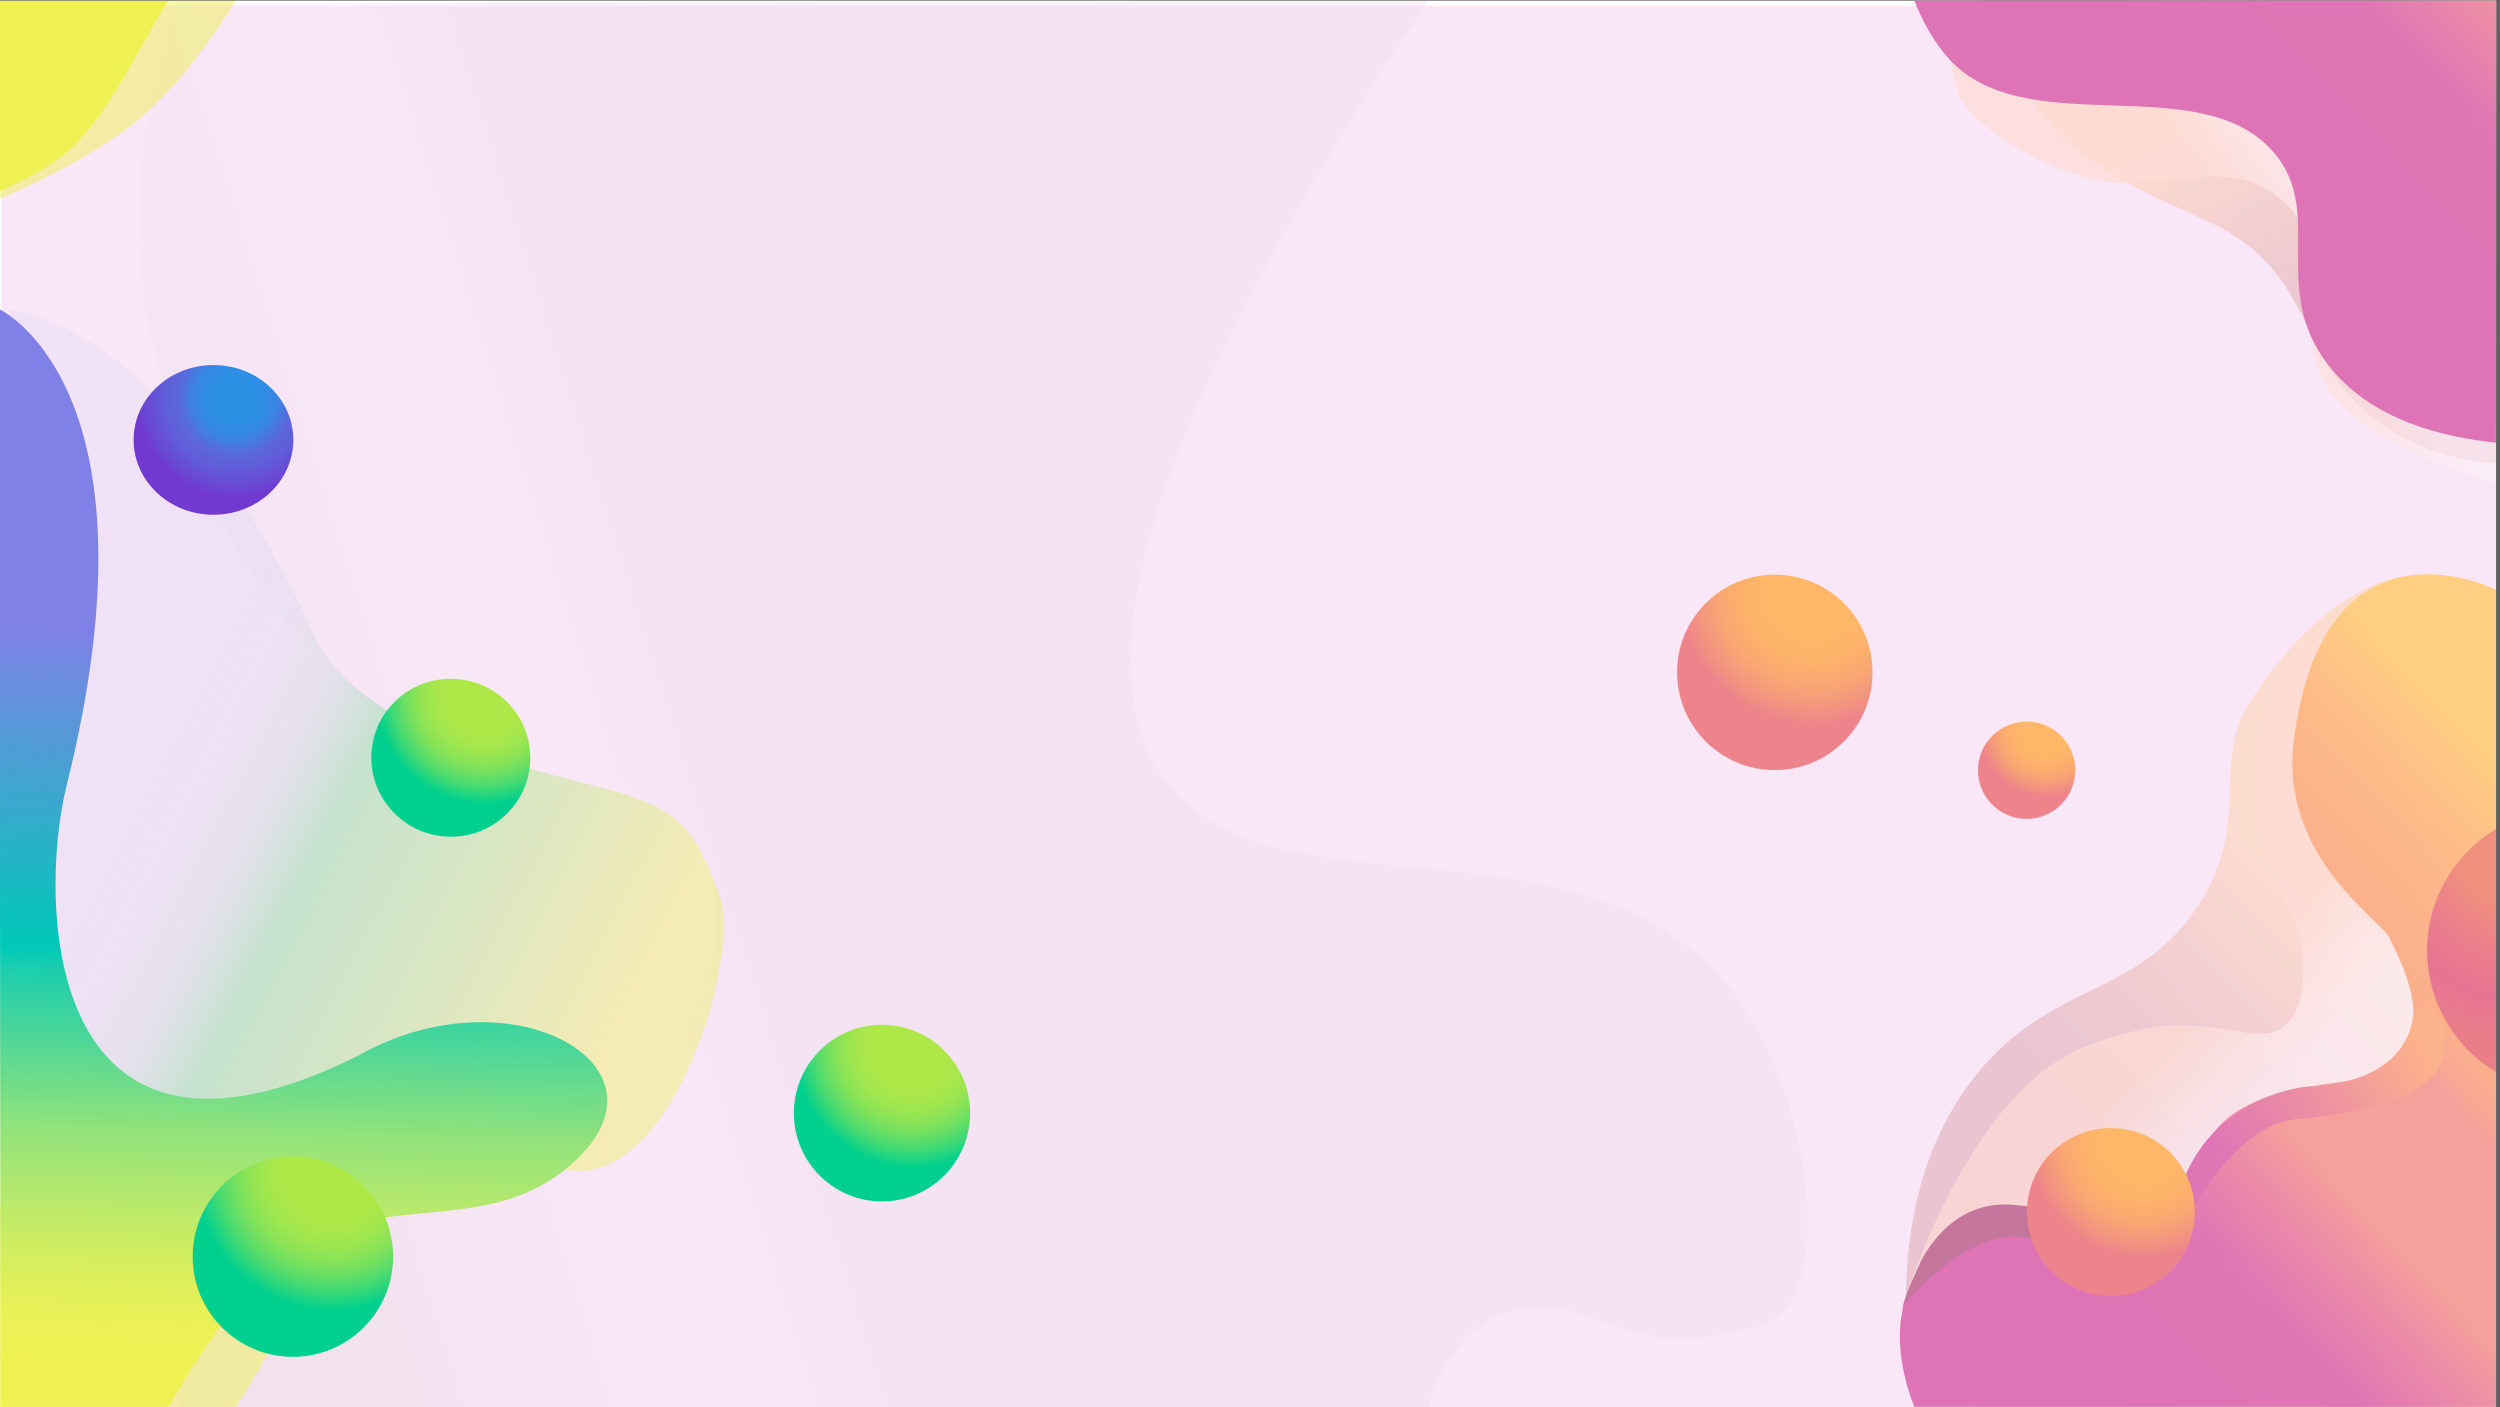
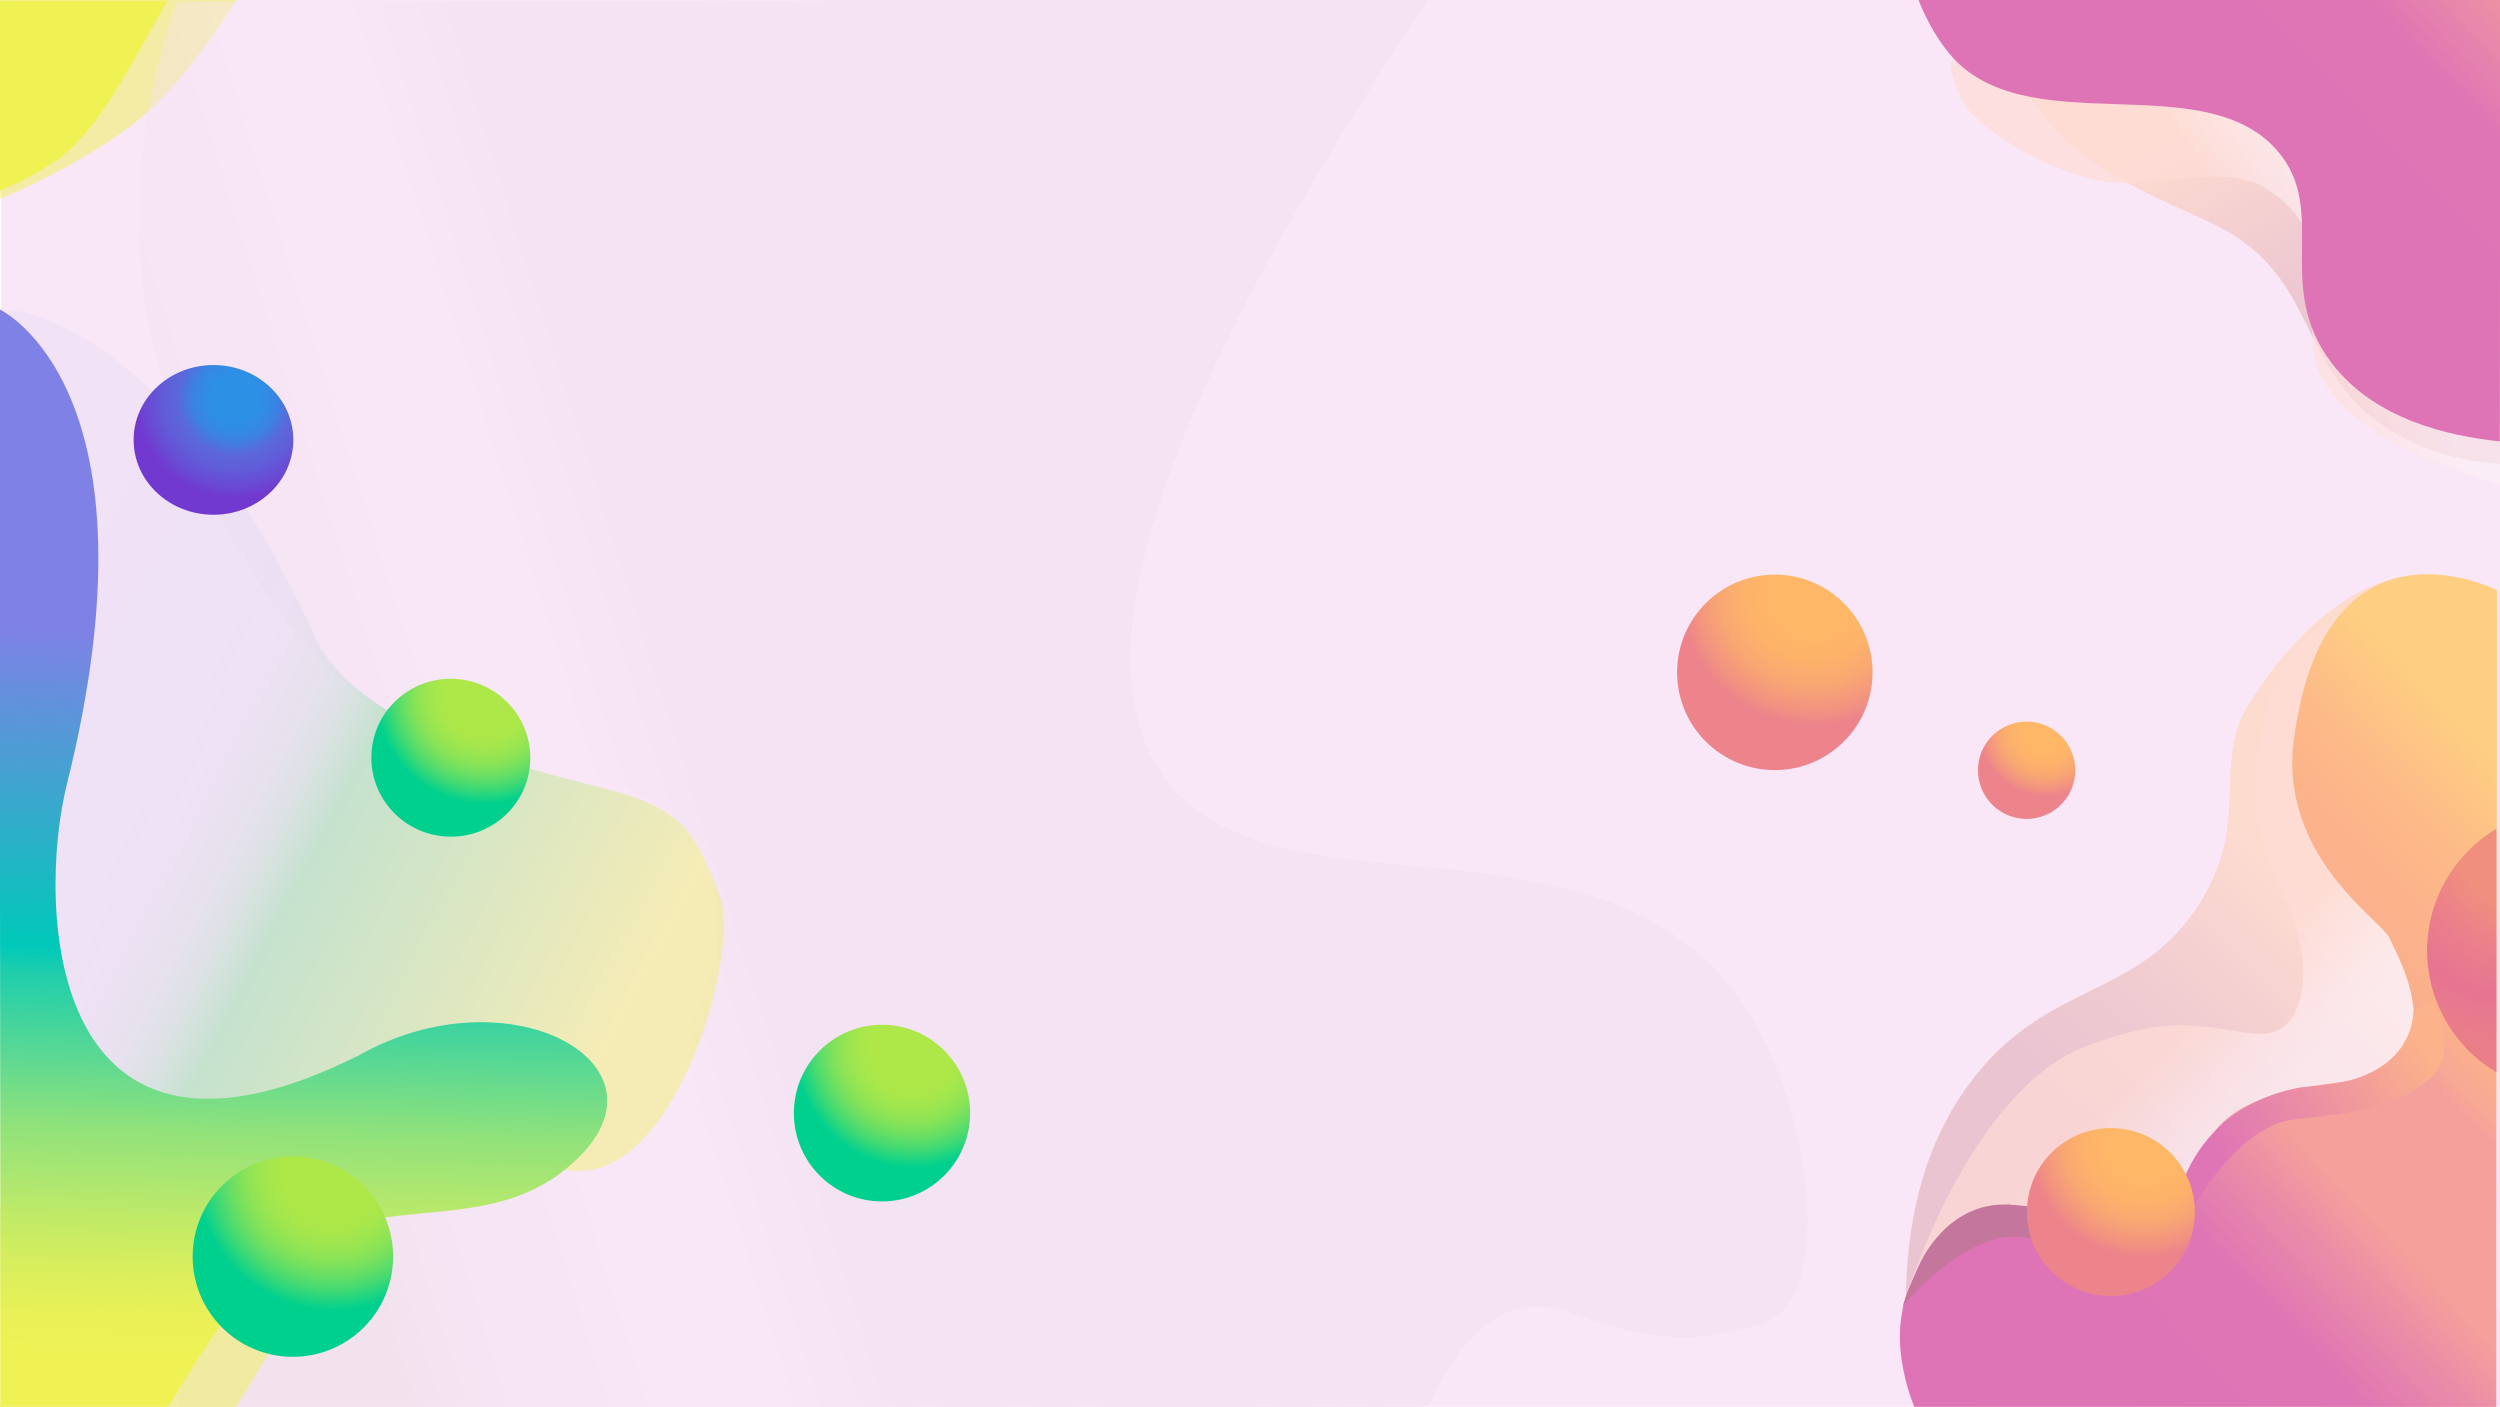
<svg xmlns="http://www.w3.org/2000/svg" xmlns:xlink="http://www.w3.org/1999/xlink" id="Layer_1" data-name="Layer 1" viewBox="0 0 1920 1080">
  <defs>
-     <style>.cls-1{fill:#f9e7f7;}.cls-2,.cls-8{opacity:0.4;}.cls-2{fill:url(#linear-gradient);}.cls-10,.cls-3,.cls-5{opacity:0.8;}.cls-3{fill:url(#linear-gradient-2);}.cls-11,.cls-4,.cls-6{opacity:0.7;}.cls-4{fill:url(#linear-gradient-3);}.cls-5{fill:url(#linear-gradient-4);}.cls-6{fill:url(#linear-gradient-5);}.cls-26,.cls-7{opacity:0.5;}.cls-7{fill:url(#linear-gradient-6);}.cls-8{fill:url(#linear-gradient-7);}.cls-9{fill:url(#radial-gradient);}.cls-10{fill:url(#linear-gradient-8);}.cls-11{fill:url(#linear-gradient-9);}.cls-12{fill:url(#linear-gradient-10);}.cls-13{fill:url(#linear-gradient-11);}.cls-14{fill:url(#linear-gradient-12);}.cls-15{fill:#c4769d;}.cls-16{fill:url(#radial-gradient-2);}.cls-17{fill:url(#radial-gradient-3);}.cls-18{fill:url(#radial-gradient-4);}.cls-19{fill:url(#radial-gradient-5);}.cls-20{fill:url(#radial-gradient-6);}.cls-21{fill:url(#radial-gradient-7);}.cls-22{fill:url(#linear-gradient-13);}.cls-23{fill:url(#linear-gradient-14);}.cls-24{fill:url(#linear-gradient-15);}.cls-25{fill:url(#radial-gradient-8);}.cls-26{fill:url(#linear-gradient-16);}.cls-27{fill:#606060;}.cls-28{fill:url(#linear-gradient-17);}</style>
-     <linearGradient id="linear-gradient" x1="191.67" y1="683.97" x2="535.45" y2="575.88" gradientUnits="userSpaceOnUse">
-       <stop offset="0" stop-color="#e9dae1" />
-       <stop offset="0.07" stop-color="#eddde8" />
-       <stop offset="0.21" stop-color="#f2e0f0" />
-       <stop offset="0.44" stop-color="#f5e3f3" />
-       <stop offset="0.52" stop-color="#f8e6f6" />
-       <stop offset="0.71" stop-color="#f8e6f6" />
-       <stop offset="0.74" stop-color="#f8e6f6" />
-       <stop offset="1" stop-color="#eedcec" />
-     </linearGradient>
-     <linearGradient id="linear-gradient-2" x1="1408.91" y1="1514.34" x2="1610.67" y2="1308.52" gradientTransform="translate(64.35 1125.96) rotate(-73.09)" gradientUnits="userSpaceOnUse">
-       <stop offset="0.07" stop-color="#e6bcc8" />
-       <stop offset="0.35" stop-color="#edc4c8" />
-       <stop offset="0.77" stop-color="#fed9c7" />
-     </linearGradient>
-     <linearGradient id="linear-gradient-3" x1="1377.87" y1="1290.68" x2="1532.56" y2="1443.1" gradientTransform="translate(64.35 1125.96) rotate(-73.09)" gradientUnits="userSpaceOnUse">
-       <stop offset="0.07" stop-color="#ffdcd6" />
-       <stop offset="0.08" stop-color="#ffddd7" />
-       <stop offset="0.29" stop-color="#fdeaee" />
-       <stop offset="0.42" stop-color="#fceff6" />
-     </linearGradient>
-     <linearGradient id="linear-gradient-4" x1="375.82" y1="1828.57" x2="577.58" y2="1622.75" xlink:href="#linear-gradient-2" />
-     <linearGradient id="linear-gradient-5" x1="344.79" y1="1604.9" x2="499.47" y2="1757.33" xlink:href="#linear-gradient-3" />
-     <linearGradient id="linear-gradient-6" x1="170.79" y1="-473.09" x2="135.21" y2="908.64" gradientUnits="userSpaceOnUse">
+     <style>.cls-1{fill:#f9e7f7;}.cls-2,.cls-7{opacity:0.5;}.cls-2{fill:url(#linear-gradient);}.cls-28,.cls-3,.cls-9{opacity:0.4;}.cls-3{fill:url(#linear-gradient-2);}.cls-11,.cls-4,.cls-6{opacity:0.8;}.cls-4{fill:url(#linear-gradient-3);}.cls-12,.cls-5,.cls-8{opacity:0.7;}.cls-5{fill:url(#linear-gradient-4);}.cls-6{fill:url(#linear-gradient-5);}.cls-7{fill:url(#linear-gradient-6);}.cls-8{fill:url(#linear-gradient-7);}.cls-9{fill:url(#linear-gradient-8);}.cls-10{fill:url(#radial-gradient);}.cls-11{fill:url(#linear-gradient-9);}.cls-12{fill:url(#linear-gradient-10);}.cls-13{fill:url(#linear-gradient-11);}.cls-14{fill:url(#linear-gradient-12);}.cls-15{fill:url(#linear-gradient-13);}.cls-16{fill:#c4769d;}.cls-17{fill:url(#radial-gradient-2);}.cls-18{fill:url(#radial-gradient-3);}.cls-19{fill:url(#radial-gradient-4);}.cls-20{fill:url(#radial-gradient-5);}.cls-21{fill:url(#radial-gradient-6);}.cls-22{fill:url(#radial-gradient-7);}.cls-23{fill:url(#linear-gradient-14);}.cls-24{fill:url(#linear-gradient-15);}.cls-25{fill:url(#linear-gradient-16);}.cls-26{fill:url(#radial-gradient-8);}.cls-27{fill:url(#linear-gradient-17);}.cls-28{fill:url(#linear-gradient-18);}</style>
+     <linearGradient id="linear-gradient" x1="170.72" y1="-1553.09" x2="135.14" y2="-171.36" gradientUnits="userSpaceOnUse">
      <stop offset="0.11" stop-color="#7f81e6" />
      <stop offset="0.48" stop-color="#00c9b9" />
      <stop offset="0.51" stop-color="#1eceac" />
      <stop offset="0.61" stop-color="#5dd992" />
      <stop offset="0.69" stop-color="#91e27b" />
      <stop offset="0.78" stop-color="#bae96a" />
      <stop offset="0.85" stop-color="#d8ee5d" />
      <stop offset="0.91" stop-color="#eaf156" />
      <stop offset="0.96" stop-color="#f0f253" />
    </linearGradient>
-     <linearGradient id="linear-gradient-7" x1="461.42" y1="814.74" x2="-36.74" y2="555.46" gradientUnits="userSpaceOnUse">
+     <linearGradient id="linear-gradient-2" x1="191.67" y1="682.97" x2="535.45" y2="574.88" gradientUnits="userSpaceOnUse">
+       <stop offset="0" stop-color="#e9dae1" />
+       <stop offset="0.07" stop-color="#eddde8" />
+       <stop offset="0.21" stop-color="#f2e0f0" />
+       <stop offset="0.44" stop-color="#f5e3f3" />
+       <stop offset="0.52" stop-color="#f8e6f6" />
+       <stop offset="0.71" stop-color="#f8e6f6" />
+       <stop offset="0.74" stop-color="#f8e6f6" />
+       <stop offset="1" stop-color="#eedcec" />
+     </linearGradient>
+     <linearGradient id="linear-gradient-3" x1="1408.91" y1="1514.34" x2="1610.67" y2="1308.52" gradientTransform="translate(64.35 1125.96) rotate(-73.09)" gradientUnits="userSpaceOnUse">
+       <stop offset="0.07" stop-color="#e6bcc8" />
+       <stop offset="0.35" stop-color="#edc4c8" />
+       <stop offset="0.77" stop-color="#fed9c7" />
+     </linearGradient>
+     <linearGradient id="linear-gradient-4" x1="1377.87" y1="1290.68" x2="1532.56" y2="1443.1" gradientTransform="translate(64.35 1125.96) rotate(-73.09)" gradientUnits="userSpaceOnUse">
+       <stop offset="0.07" stop-color="#ffdcd6" />
+       <stop offset="0.08" stop-color="#ffddd7" />
+       <stop offset="0.29" stop-color="#fdeaee" />
+       <stop offset="0.42" stop-color="#fceff6" />
+     </linearGradient>
+     <linearGradient id="linear-gradient-5" x1="375.82" y1="1828.57" x2="577.58" y2="1622.75" xlink:href="#linear-gradient-3" />
+     <linearGradient id="linear-gradient-6" x1="170.79" y1="-473.09" x2="135.21" y2="908.64" xlink:href="#linear-gradient" />
+     <linearGradient id="linear-gradient-7" x1="344.79" y1="1604.9" x2="499.47" y2="1757.33" xlink:href="#linear-gradient-4" />
+     <linearGradient id="linear-gradient-8" x1="461.42" y1="814.74" x2="-36.74" y2="555.46" gradientUnits="userSpaceOnUse">
      <stop offset="0" stop-color="#f0f253" />
      <stop offset="0.29" stop-color="#a5e37a" />
      <stop offset="0.48" stop-color="#78da91" />
      <stop offset="0.5" stop-color="#88d9a1" stop-opacity="0.95" />
      <stop offset="0.54" stop-color="#a5d7c0" stop-opacity="0.86" />
      <stop offset="0.58" stop-color="#bdd5d8" stop-opacity="0.79" />
      <stop offset="0.64" stop-color="#cdd4e9" stop-opacity="0.74" />
      <stop offset="0.72" stop-color="#d6d3f2" stop-opacity="0.71" />
      <stop offset="0.94" stop-color="#d9d3f5" stop-opacity="0.7" />
    </linearGradient>
    <radialGradient id="radial-gradient" cx="942.42" cy="248.76" r="119.92" gradientTransform="matrix(0, 0.79, -0.79, 0, 592.87, -141.15)" gradientUnits="userSpaceOnUse">
      <stop offset="0.29" stop-color="#aee848" />
      <stop offset="0.37" stop-color="#aae74a" />
      <stop offset="0.46" stop-color="#9ee64f" />
      <stop offset="0.56" stop-color="#89e357" />
      <stop offset="0.65" stop-color="#6cdf63" />
      <stop offset="0.74" stop-color="#47da71" />
      <stop offset="0.83" stop-color="#1ad484" />
      <stop offset="0.88" stop-color="#00d08e" />
    </radialGradient>
-     <linearGradient id="linear-gradient-8" x1="1680.06" y1="967.12" x2="1920.59" y2="721.76" gradientTransform="matrix(1, 0, 0, 1, 0, 0)" xlink:href="#linear-gradient-2" />
-     <linearGradient id="linear-gradient-9" x1="1697.4" y1="747.61" x2="1864.74" y2="912.51" gradientTransform="matrix(1, 0, 0, 1, 0, 0)" xlink:href="#linear-gradient-3" />
-     <linearGradient id="linear-gradient-10" x1="1982.7" y1="656.53" x2="1575.87" y2="1042.02" gradientUnits="userSpaceOnUse">
+     <linearGradient id="linear-gradient-9" x1="1680.06" y1="967.12" x2="1920.59" y2="721.76" gradientTransform="matrix(1, 0, 0, 1, 0, 0)" xlink:href="#linear-gradient-3" />
+     <linearGradient id="linear-gradient-10" x1="1697.4" y1="747.61" x2="1864.74" y2="912.51" gradientTransform="matrix(1, 0, 0, 1, 0, 0)" xlink:href="#linear-gradient-4" />
+     <linearGradient id="linear-gradient-11" x1="1982.7" y1="656.53" x2="1575.87" y2="1042.02" gradientUnits="userSpaceOnUse">
      <stop offset="0" stop-color="#fece82" />
      <stop offset="0.12" stop-color="#fdbb88" />
      <stop offset="0.21" stop-color="#fcb38a" />
      <stop offset="0.29" stop-color="#fbb08c" />
      <stop offset="0.34" stop-color="#f8a894" />
      <stop offset="0.36" stop-color="#f5a19b" />
      <stop offset="0.55" stop-color="#f5a09b" />
      <stop offset="0.62" stop-color="#ec8ea6" />
      <stop offset="0.74" stop-color="#df75b5" />
      <stop offset="0.96" stop-color="#de74b5" />
    </linearGradient>
-     <linearGradient id="linear-gradient-11" x1="2141.98" y1="824.62" x2="1735.14" y2="1210.11" xlink:href="#linear-gradient-10" />
-     <linearGradient id="linear-gradient-12" x1="1686" y1="905.48" x2="1864.32" y2="799" gradientUnits="userSpaceOnUse">
+     <linearGradient id="linear-gradient-12" x1="2141.98" y1="824.62" x2="1735.14" y2="1210.11" xlink:href="#linear-gradient-11" />
+     <linearGradient id="linear-gradient-13" x1="1686" y1="905.48" x2="1864.32" y2="799" gradientUnits="userSpaceOnUse">
      <stop offset="0.12" stop-color="#df75b5" />
      <stop offset="0.5" stop-color="#eb8ea4" />
      <stop offset="0.97" stop-color="#fcb28b" />
    </linearGradient>
    <radialGradient id="radial-gradient-2" cx="1646.83" cy="876.97" r="100.47" gradientUnits="userSpaceOnUse">
      <stop offset="0.29" stop-color="#feb767" />
      <stop offset="0.45" stop-color="#fdb36a" />
      <stop offset="0.62" stop-color="#f9a773" />
      <stop offset="0.79" stop-color="#f29281" />
      <stop offset="0.88" stop-color="#ed848b" />
    </radialGradient>
    <radialGradient id="radial-gradient-3" cx="1700.45" cy="750.02" fx="1835.24" fy="575.101" r="220.83" gradientTransform="translate(25.39 -103.64) scale(1.08 1.14)" gradientUnits="userSpaceOnUse">
      <stop offset="0.34" stop-color="#f08f7e" />
      <stop offset="0.41" stop-color="#eb7f8b" />
      <stop offset="0.48" stop-color="#e77493" />
      <stop offset="0.54" stop-color="#e97d8a" />
      <stop offset="0.63" stop-color="#e98087" />
    </radialGradient>
    <radialGradient id="radial-gradient-4" cx="180.57" cy="305.55" r="106.12" gradientUnits="userSpaceOnUse">
      <stop offset="0.16" stop-color="#2c90e5" />
      <stop offset="0.23" stop-color="#308ce4" />
      <stop offset="0.31" stop-color="#3c82e2" />
      <stop offset="0.38" stop-color="#5170dd" />
      <stop offset="0.42" stop-color="#5c67db" />
      <stop offset="0.51" stop-color="#605ed9" />
      <stop offset="0.66" stop-color="#6b46d3" />
      <stop offset="0.72" stop-color="#7139d0" />
    </radialGradient>
    <radialGradient id="radial-gradient-5" cx="1392.93" cy="453.66" r="116.95" xlink:href="#radial-gradient-2" />
    <radialGradient id="radial-gradient-6" cx="1571.31" cy="560.33" r="58.22" xlink:href="#radial-gradient-2" />
    <radialGradient id="radial-gradient-7" cx="1570.91" cy="687.18" r="217.51" gradientTransform="matrix(0, 0.48, -0.49, 0, 1068, 120.15)" xlink:href="#radial-gradient" />
-     <linearGradient id="linear-gradient-13" x1="236.21" y1="415.13" x2="219.21" y2="1074.93" xlink:href="#linear-gradient-6" />
-     <linearGradient id="linear-gradient-14" x1="81.44" y1="411.17" x2="64.45" y2="1070.97" xlink:href="#linear-gradient-6" />
-     <linearGradient id="linear-gradient-15" x1="81.13" y1="-667.83" x2="64.13" y2="-8.03" xlink:href="#linear-gradient-6" />
+     <linearGradient id="linear-gradient-14" x1="236.21" y1="415.13" x2="219.21" y2="1074.93" xlink:href="#linear-gradient" />
+     <linearGradient id="linear-gradient-15" x1="81.44" y1="411.17" x2="64.45" y2="1070.97" xlink:href="#linear-gradient" />
+     <linearGradient id="linear-gradient-16" x1="81.13" y1="-667.83" x2="64.13" y2="-8.03" xlink:href="#linear-gradient" />
    <radialGradient id="radial-gradient-8" cx="255.55" cy="900.76" r="119.92" gradientTransform="matrix(1, 0, 0, 1, 0, 0)" xlink:href="#radial-gradient" />
-     <linearGradient id="linear-gradient-16" x1="170.72" y1="-1553.09" x2="135.14" y2="-171.36" xlink:href="#linear-gradient-6" />
-     <linearGradient id="linear-gradient-17" x1="2142.15" y1="-254.84" x2="1735.31" y2="130.66" xlink:href="#linear-gradient-10" />
+     <linearGradient id="linear-gradient-17" x1="2145.15" y1="-255.84" x2="1738.31" y2="129.66" xlink:href="#linear-gradient-11" />
+     <linearGradient id="linear-gradient-18" x1="187.29" y1="1762.97" x2="531.07" y2="1654.88" xlink:href="#linear-gradient-2" />
  </defs>
-   <rect class="cls-1" x="1" y="4.5" width="1920" height="1080" />
-   <path class="cls-2" d="M1097,.5c-242,361.92-258.46,525.36-201,600,86.23,112,330,12.62,440,168,58.33,82.42,72.62,232.67,18,249-107,32-123-21-185-12s-74,86-74,86l-958-9s4-167.82,161-157.91S539,801,548,732.5c8.56-65.4-6.26-126-140-143-37.62-4.77-84.51-18.9-127.9-51-12.07-9-29.11-22.73-52.1-51-96.62-118.63-116-249-116-249-15.94-107.23,8.56-193.33,24-236Z" />
-   <path class="cls-3" d="M1974.76,354.68c-69.55,8.46-111.86-7.8-137-23-75.58-45.69-54.53-117.21-134.39-157.81-33.46-17-68.31-27.24-114.61-63.68-3.79-3-13.77-13.67-24.91-29-10.82-15-51.23-70.74-36.08-124.55.44-1.55.83-2.8,1.06-3.48l38.27-39.82,571.15,174Q2056.5,221,1974.76,354.68Z" />
-   <path class="cls-4" d="M1949.41,380.11c-128.23-32.42-165.25-73-172-107C1771,241,1787.48,194,1761.59,162.84a85,85,0,0,0-30.28-22.57c-39.35-13.49-82.88,6.82-122.8-2.26s-95-41.07-104.2-66-5.12-23.92-5.12-23.92L1538-61.8,1997.53,77.5Z" />
-   <path class="cls-5" d="M1975,1434.5c-69.54,8.46-111.86-7.8-137-23-75.58-45.69-54.52-117.21-134.39-157.82-33.45-17-68.31-27.23-114.61-63.67-3.79-3-13.77-13.67-24.9-29-10.83-14.94-51.23-70.73-36.09-124.54.44-1.56.84-2.8,1.06-3.49l38.28-39.81,571.14,174Z" />
-   <path class="cls-6" d="M1949.65,1459.93c-128.23-32.42-165.25-73-172-107-6.37-32.08,10.08-79.09-15.81-110.27a85.14,85.14,0,0,0-30.29-22.58c-39.35-13.48-82.87,6.83-122.8-2.25s-95-41.07-104.2-66-5.11-23.93-5.11-23.93L1538.21,1018l459.56,139.3Z" />
+   <rect class="cls-1" x="-1" y="1079.5" width="1920" height="1080" />
+   <rect class="cls-1" x="1" y="-0.5" width="1920" height="1080" />
+   <path class="cls-2" d="M-.76,153a513.15,513.15,0,0,0,90-48.14c69-46.32,116.4-146.64,181.18-258.35H-1.07Q-.92-.26-.76,153Z" />
+   <path class="cls-3" d="M1097-.5c-242,361.92-258.46,525.36-201,600,86.23,112,330,12.62,440,168,58.33,82.42,72.62,232.67,18,249-35.43,10.6-60.89,11.87-81.34,9.17-55.64-7.37-72.49-27.33-103.66-21.17-20.07,4-46.69,19.82-72,75l-960,2s4-167.82,161-157.91S539,800,548,731.5c8.56-65.4-6.26-126-140-143-37.62-4.77-84.51-18.9-127.9-51-12.07-9-29.11-22.73-52.1-51-96.62-118.63-116-249-116-249-15.94-107.23,8.56-193.33,24-236Z" />
+   <path class="cls-4" d="M1974.76,354.68c-69.55,8.46-111.86-7.8-137-23-75.58-45.69-54.53-117.21-134.39-157.81-33.46-17-68.31-27.24-114.61-63.68-3.79-3-13.77-13.67-24.91-29-10.82-15-51.23-70.74-36.08-124.55.44-1.55.83-2.8,1.06-3.48l38.27-39.82,571.15,174Q2056.5,221,1974.76,354.68Z" />
+   <path class="cls-5" d="M1949.41,380.11c-128.23-32.42-165.25-73-172-107C1771,241,1787.48,194,1761.59,162.84a85,85,0,0,0-30.28-22.57c-39.35-13.49-82.88,6.82-122.8-2.26s-95-41.07-104.2-66-5.12-23.92-5.12-23.92L1538-61.8,1997.53,77.5Z" />
+   <path class="cls-6" d="M1975,1434.5c-69.54,8.46-111.86-7.8-137-23-75.58-45.69-54.52-117.21-134.39-157.82-33.45-17-68.31-27.23-114.61-63.67-3.79-3-13.77-13.67-24.9-29-10.83-14.94-51.23-70.73-36.09-124.54.44-1.56.84-2.8,1.06-3.49l38.28-39.81,571.14,174Z" />
  <path class="cls-7" d="M-.69,1233a513.15,513.15,0,0,0,90-48.14c69-46.32,116.4-146.64,181.19-258.35H-1Q-.85,1079.74-.69,1233Z" />
-   <path class="cls-8" d="M6.77,237.86s121,5.42,232.9,246.31c31,78,171.92,107.21,230.89,123.07s65.16,38.23,82.06,80.53S518.77,910.43,437.19,898.71,6.84,927,6.84,927V244.86" />
-   <ellipse class="cls-9" cx="346.23" cy="581.93" rx="60.63" ry="61.04" transform="translate(-264.99 873.36) rotate(-84.74)" />
-   <path class="cls-10" d="M1463.69,996.31c.64-52.71,11.17-116.48,52.74-169.25,59.39-75.4,128-59.64,174.37-135.71,34-55.89,12.8-94.93,29.85-138.67,1.89-4.86,9.82-18.56,22.22-34.91,12.07-15.91,57.1-75.28,117.56-76.54,1.75,0,3.16,0,4,0l53.25,27.1-.39,645.92Z" />
-   <path class="cls-11" d="M1463.69,996.31c2.25-7.35,50.25-159,138.74-192.92,37.42-14.36,62.33-15.78,62.33-15.78,46.34-2.66,72.31,15.71,90.31-.21,11.69-10.34,13.51-29,13.84-38.45,1.58-45-33.14-83.64-36.3-127.82s12.63-111.25,35.51-128.61,23.15-12.82,23.15-12.82l126,5.55.39,519.52Z" />
-   <path class="cls-12" d="M1917.63,453.23s-128.92-65.83-155,108.34c-16.46,94.63,67.2,145.37,72.68,159.08s57.6,98.75-42.51,111.09-94.63,46.63-116.57,80.91S1541.86,925,1541.86,925c-7.25,2.31-61.92,20.65-78.17,71.31-9.3,29-2.1,56.27,1.16,68.64a149.39,149.39,0,0,0,5.14,15h447Z" />
-   <path class="cls-13" d="M1745.89,1196.29c40,46.28-3.49,103.25,41.32,162.55,33.19,43.92,90.13,56.46,129.5,60.62q.16-169.76.32-339.5H1470c4.47,11.28,12,27.12,23.33,41C1551.18,1192.08,1688.47,1129.83,1745.89,1196.29Z" />
-   <path class="cls-14" d="M1677.13,905.51c27.11-66.38,95-71,95-71,82.95-3.35,81.19-56.9,81.19-56.9l15.59-10.09s22.15,41.87-5.11,62.81-56.22,24.28-101.37,29.31-80.07,71.18-80.07,71.18Z" />
-   <path class="cls-15" d="M1587.67,946.76s3.35-19.26-45-21.61S1474,971.4,1474,971.4s-11.89,25.23-12.76,33c-8.41,7.72,73.66-96.12,123.07-35.82" />
-   <circle class="cls-16" cx="1621.17" cy="930.85" r="64.48" />
-   <path class="cls-17" d="M1864,730a108.86,108.86,0,0,0,53.21,93.52v-187A108.85,108.85,0,0,0,1864,730Z" />
-   <ellipse class="cls-18" cx="163.94" cy="337.84" rx="61.32" ry="57.49" />
-   <circle class="cls-19" cx="1363.06" cy="516.38" r="75.06" />
-   <circle class="cls-20" cx="1556.44" cy="591.55" r="37.36" />
-   <ellipse class="cls-21" cx="677.38" cy="854.85" rx="67.84" ry="67.68" transform="translate(-235.97 1451.01) rotate(-84.74)" />
-   <path class="cls-22" d="M444.52,888.84c74.12-73.18-55.18-142.85-169.09-78.23C36.93,929.65,28,698.37,51.17,603.13,127.7,297-.45,237.5-.45,237.5q.42,421,.85,842H130.05c17.82-30.73,38.4-63.27,65.29-93.72C272.14,898.78,370.4,962,444.52,888.84Z" />
-   <path class="cls-23" d="M-.45,1225.86a245.55,245.55,0,0,0,43-23c32.94-22.12,55.58-70,86.52-123.37H-.6Z" />
-   <path class="cls-24" d="M-.76,146.86a245.55,245.55,0,0,0,43-23C75.16,101.75,97.8,53.84,128.74.5H-.91Z" />
-   <circle class="cls-25" cx="224.93" cy="965.07" r="76.97" />
-   <path class="cls-26" d="M-.76,153a513.15,513.15,0,0,0,90-48.14c69-46.32,116.4-146.64,181.18-258.35H-1.07Q-.92-.26-.76,153Z" />
-   <rect class="cls-27" x="-120" y="-287.5" width="2311" height="288" />
-   <rect class="cls-27" x="1917" y="-0.5" width="221" height="1665" />
-   <path class="cls-28" d="M1746.05,116.83c40,46.29-3.48,103.25,41.33,162.56,33.19,43.92,90.12,56.46,129.5,60.61q.16-169.74.32-339.5h-447c4.47,11.28,12,27.12,23.33,41C1551.35,112.62,1688.64,50.37,1746.05,116.83Z" />
+   <path class="cls-8" d="M1949.65,1459.93c-128.23-32.42-165.25-73-172-107-6.37-32.08,10.08-79.09-15.81-110.27a85.14,85.14,0,0,0-30.29-22.58c-39.35-13.48-82.87,6.83-122.8-2.25s-95-41.07-104.2-66-5.11-23.93-5.11-23.93L1538.21,1018l459.56,139.3Z" />
+   <path class="cls-9" d="M6.77,237.86s121,5.42,232.9,246.31c31,78,171.92,107.21,230.89,123.07s65.16,38.23,82.06,80.53S518.77,910.43,437.19,898.71,6.84,927,6.84,927V244.86" />
+   <ellipse class="cls-10" cx="346.23" cy="581.93" rx="60.63" ry="61.04" transform="translate(-264.99 873.36) rotate(-84.74)" />
+   <path class="cls-11" d="M1463.69,996.31c.64-52.71,11.17-116.48,52.74-169.25,59.39-75.4,128-59.64,174.37-135.71,34-55.89,12.8-94.93,29.85-138.67,1.89-4.86,9.82-18.56,22.22-34.91,12.07-15.91,57.1-75.28,117.56-76.54,1.75,0,3.16,0,4,0l53.25,27.1-.39,645.92Z" />
+   <path class="cls-12" d="M1463.69,996.31c2.25-7.35,50.25-159,138.74-192.92,37.42-14.36,62.33-15.78,62.33-15.78,46.34-2.66,72.31,15.71,90.31-.21,11.69-10.34,13.51-29,13.84-38.45,1.58-45-33.14-83.64-36.3-127.82s12.63-111.25,35.51-128.61,23.15-12.82,23.15-12.82l126,5.55.39,519.52Z" />
+   <path class="cls-13" d="M1917.63,453.23s-128.92-65.83-155,108.34c-16.46,94.63,67.2,145.37,72.68,159.08s57.6,98.75-42.51,111.09-94.63,46.63-116.57,80.91S1541.86,925,1541.86,925c-7.25,2.31-61.92,20.65-78.17,71.31-9.3,29-2.1,56.27,1.16,68.64a149.39,149.39,0,0,0,5.14,15h447Z" />
+   <path class="cls-14" d="M1745.89,1196.29c40,46.28-3.49,103.25,41.32,162.55,33.19,43.92,90.13,56.46,129.5,60.62q.16-169.76.32-339.5H1470c4.47,11.28,12,27.12,23.33,41C1551.18,1192.08,1688.47,1129.83,1745.89,1196.29Z" />
+   <path class="cls-15" d="M1677.13,905.51c27.11-66.38,95-71,95-71,82.95-3.35,81.19-56.9,81.19-56.9l15.59-10.09s22.15,41.87-5.11,62.81-56.22,24.28-101.37,29.31-80.07,71.18-80.07,71.18Z" />
+   <path class="cls-16" d="M1587.67,946.76s3.35-19.26-45-21.61S1474,971.4,1474,971.4s-11.89,25.23-12.76,33c-8.41,7.72,73.66-96.12,123.07-35.82" />
+   <circle class="cls-17" cx="1621.17" cy="930.85" r="64.48" />
+   <path class="cls-18" d="M1864,730a108.86,108.86,0,0,0,53.21,93.52v-187A108.85,108.85,0,0,0,1864,730Z" />
+   <ellipse class="cls-19" cx="163.94" cy="337.84" rx="61.32" ry="57.49" />
+   <circle class="cls-20" cx="1363.06" cy="516.38" r="75.06" />
+   <circle class="cls-21" cx="1556.44" cy="591.55" r="37.36" />
+   <ellipse class="cls-22" cx="677.38" cy="854.85" rx="67.84" ry="67.68" transform="translate(-235.97 1451.01) rotate(-84.74)" />
+   <path class="cls-23" d="M444.52,888.84c74.12-73.18-55.18-142.85-169.09-78.23C36.93,929.65,28,698.37,51.17,603.13,127.7,297-.45,237.5-.45,237.5q.42,421,.85,842H130.05c17.82-30.73,38.4-63.27,65.29-93.72C272.14,898.78,370.4,962,444.52,888.84Z" />
+   <path class="cls-24" d="M-.45,1225.86a245.55,245.55,0,0,0,43-23c32.94-22.12,55.58-70,86.52-123.37H-.6Z" />
+   <path class="cls-25" d="M-.76,146.86a245.55,245.55,0,0,0,43-23C75.16,101.75,97.8,53.84,128.74.5H-.91Z" />
+   <circle class="cls-26" cx="224.93" cy="965.07" r="76.97" />
+   <path class="cls-27" d="M1749.05,115.83c40,46.29-3.48,103.25,41.33,162.56,33.19,43.92,90.12,56.46,129.5,60.61q.16-169.74.32-339.5h-447c4.47,11.28,12,27.12,23.33,41C1554.35,111.62,1691.64,49.37,1749.05,115.83Z" />
+   <path class="cls-28" d="M1092.62,1079.5c-242,361.92-258.46,525.36-201,600,86.23,112,330,12.62,440,168,58.33,82.42,72.62,232.67,18,249-107,32-123-21-185-12s-74,86-74,86l-958-9s4-167.82,161-157.91,241-123.61,250-192.09c8.56-65.4-6.26-126-140-143-37.62-4.77-84.51-18.9-127.9-51-12.07-9-29.11-22.73-52.1-51-96.62-118.63-116-249-116-249-15.94-107.23,8.56-193.33,24-236Z" />
</svg>
